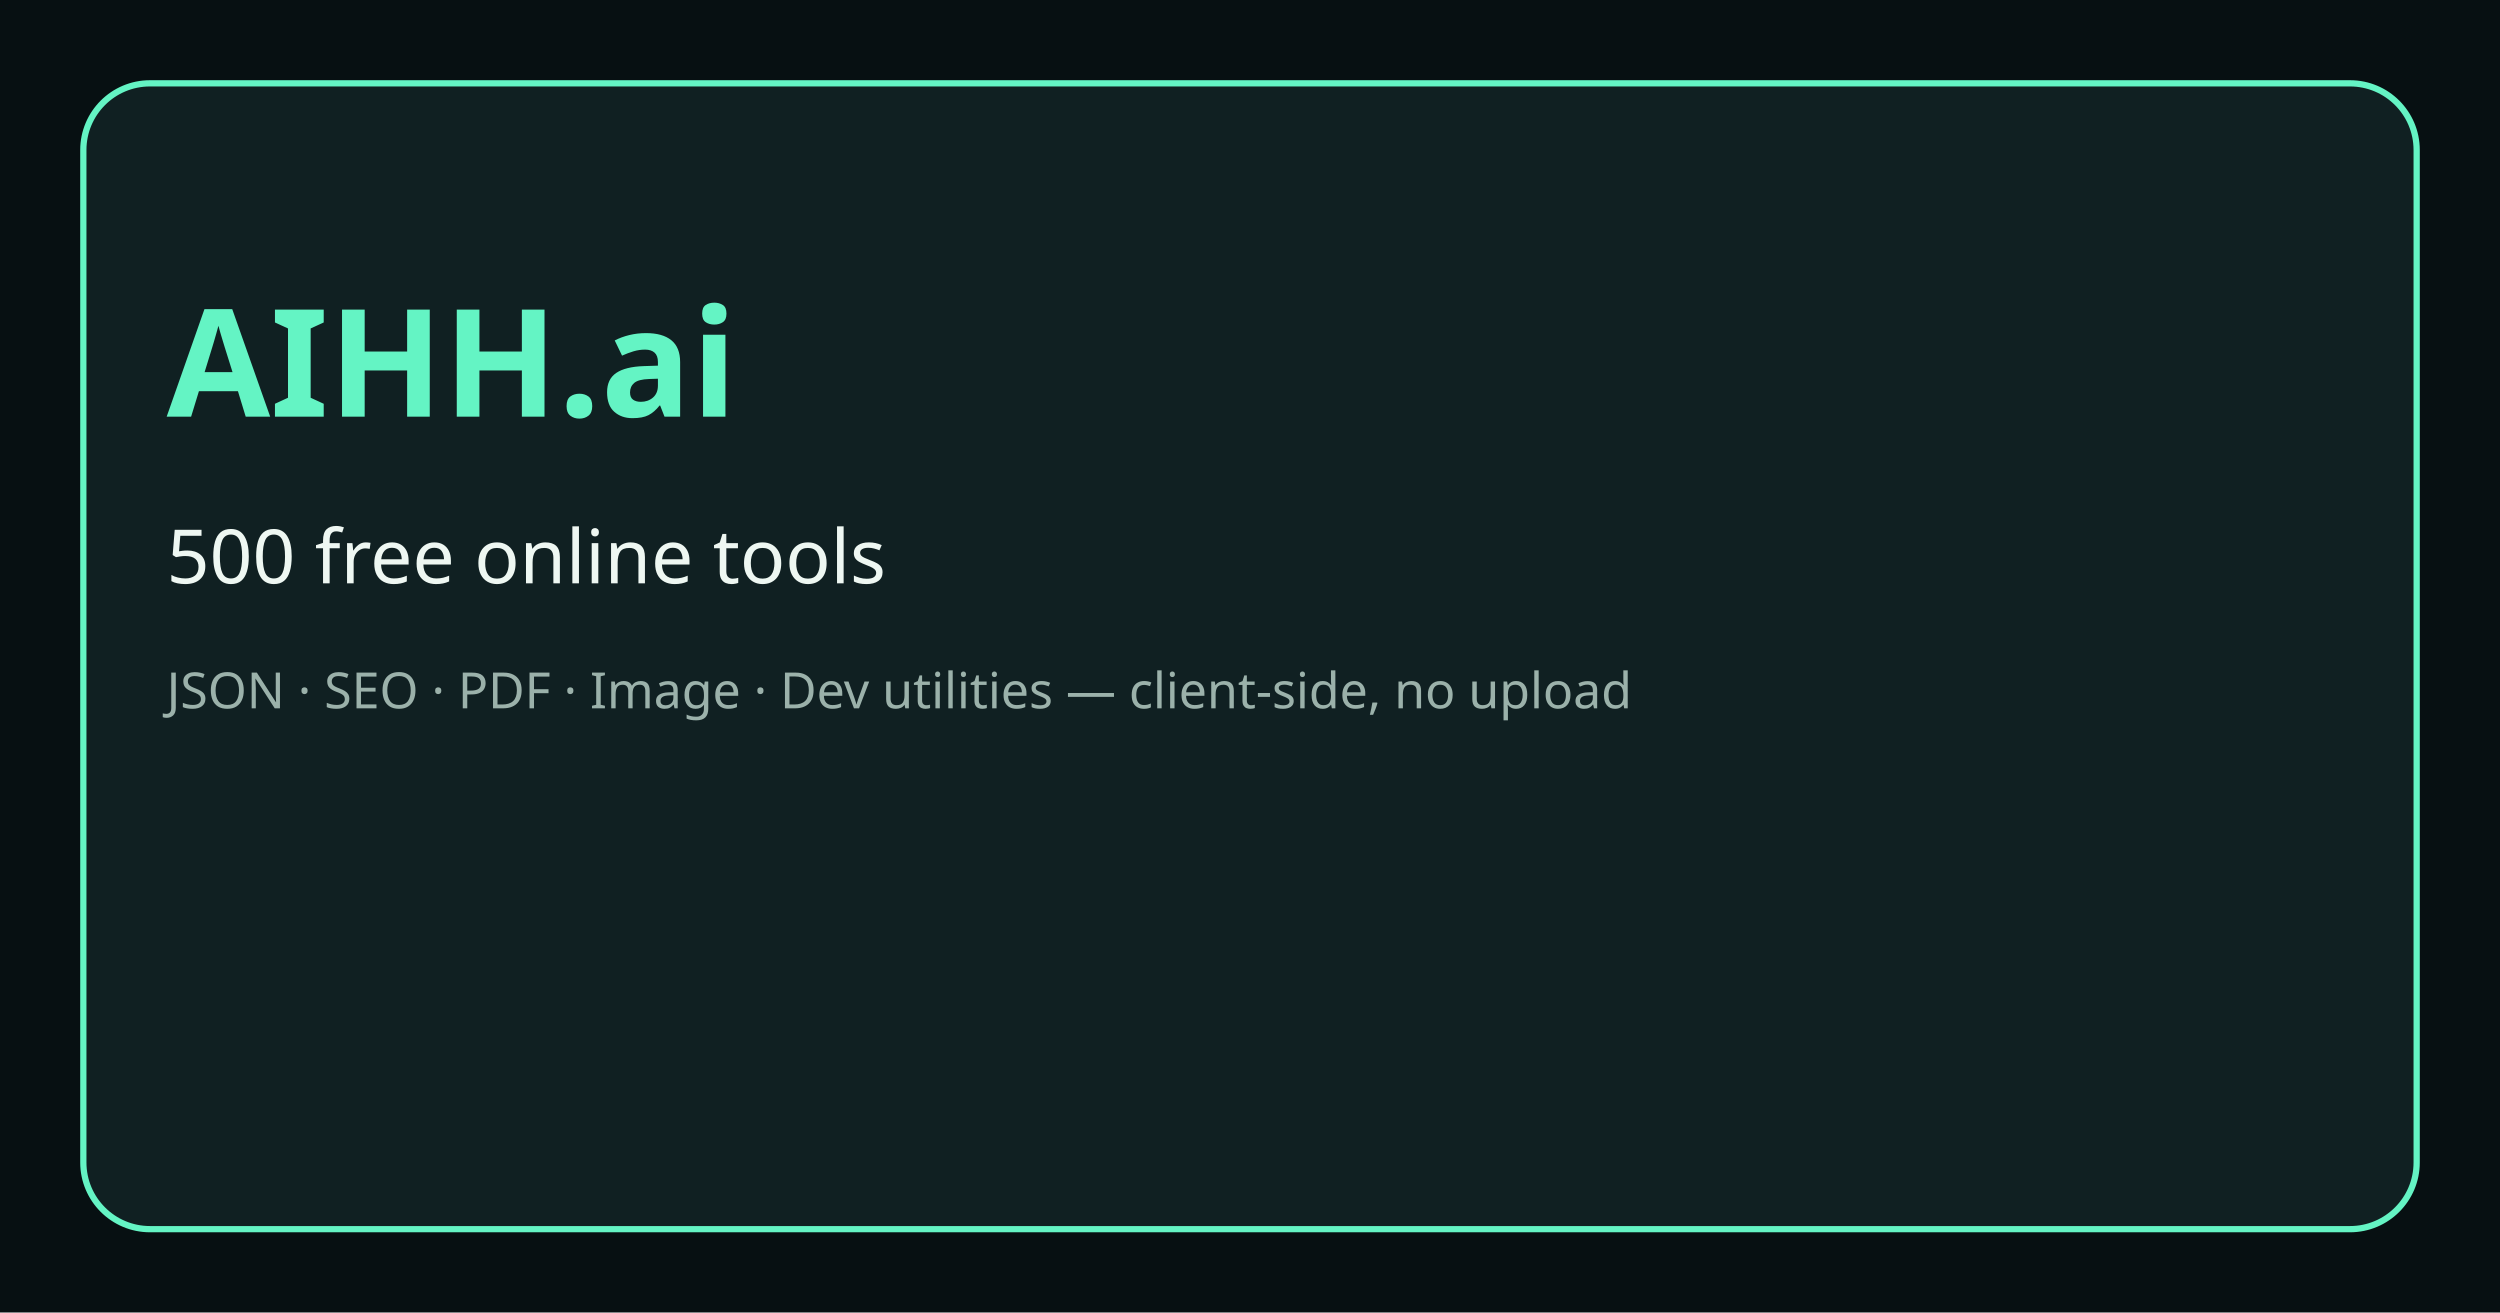
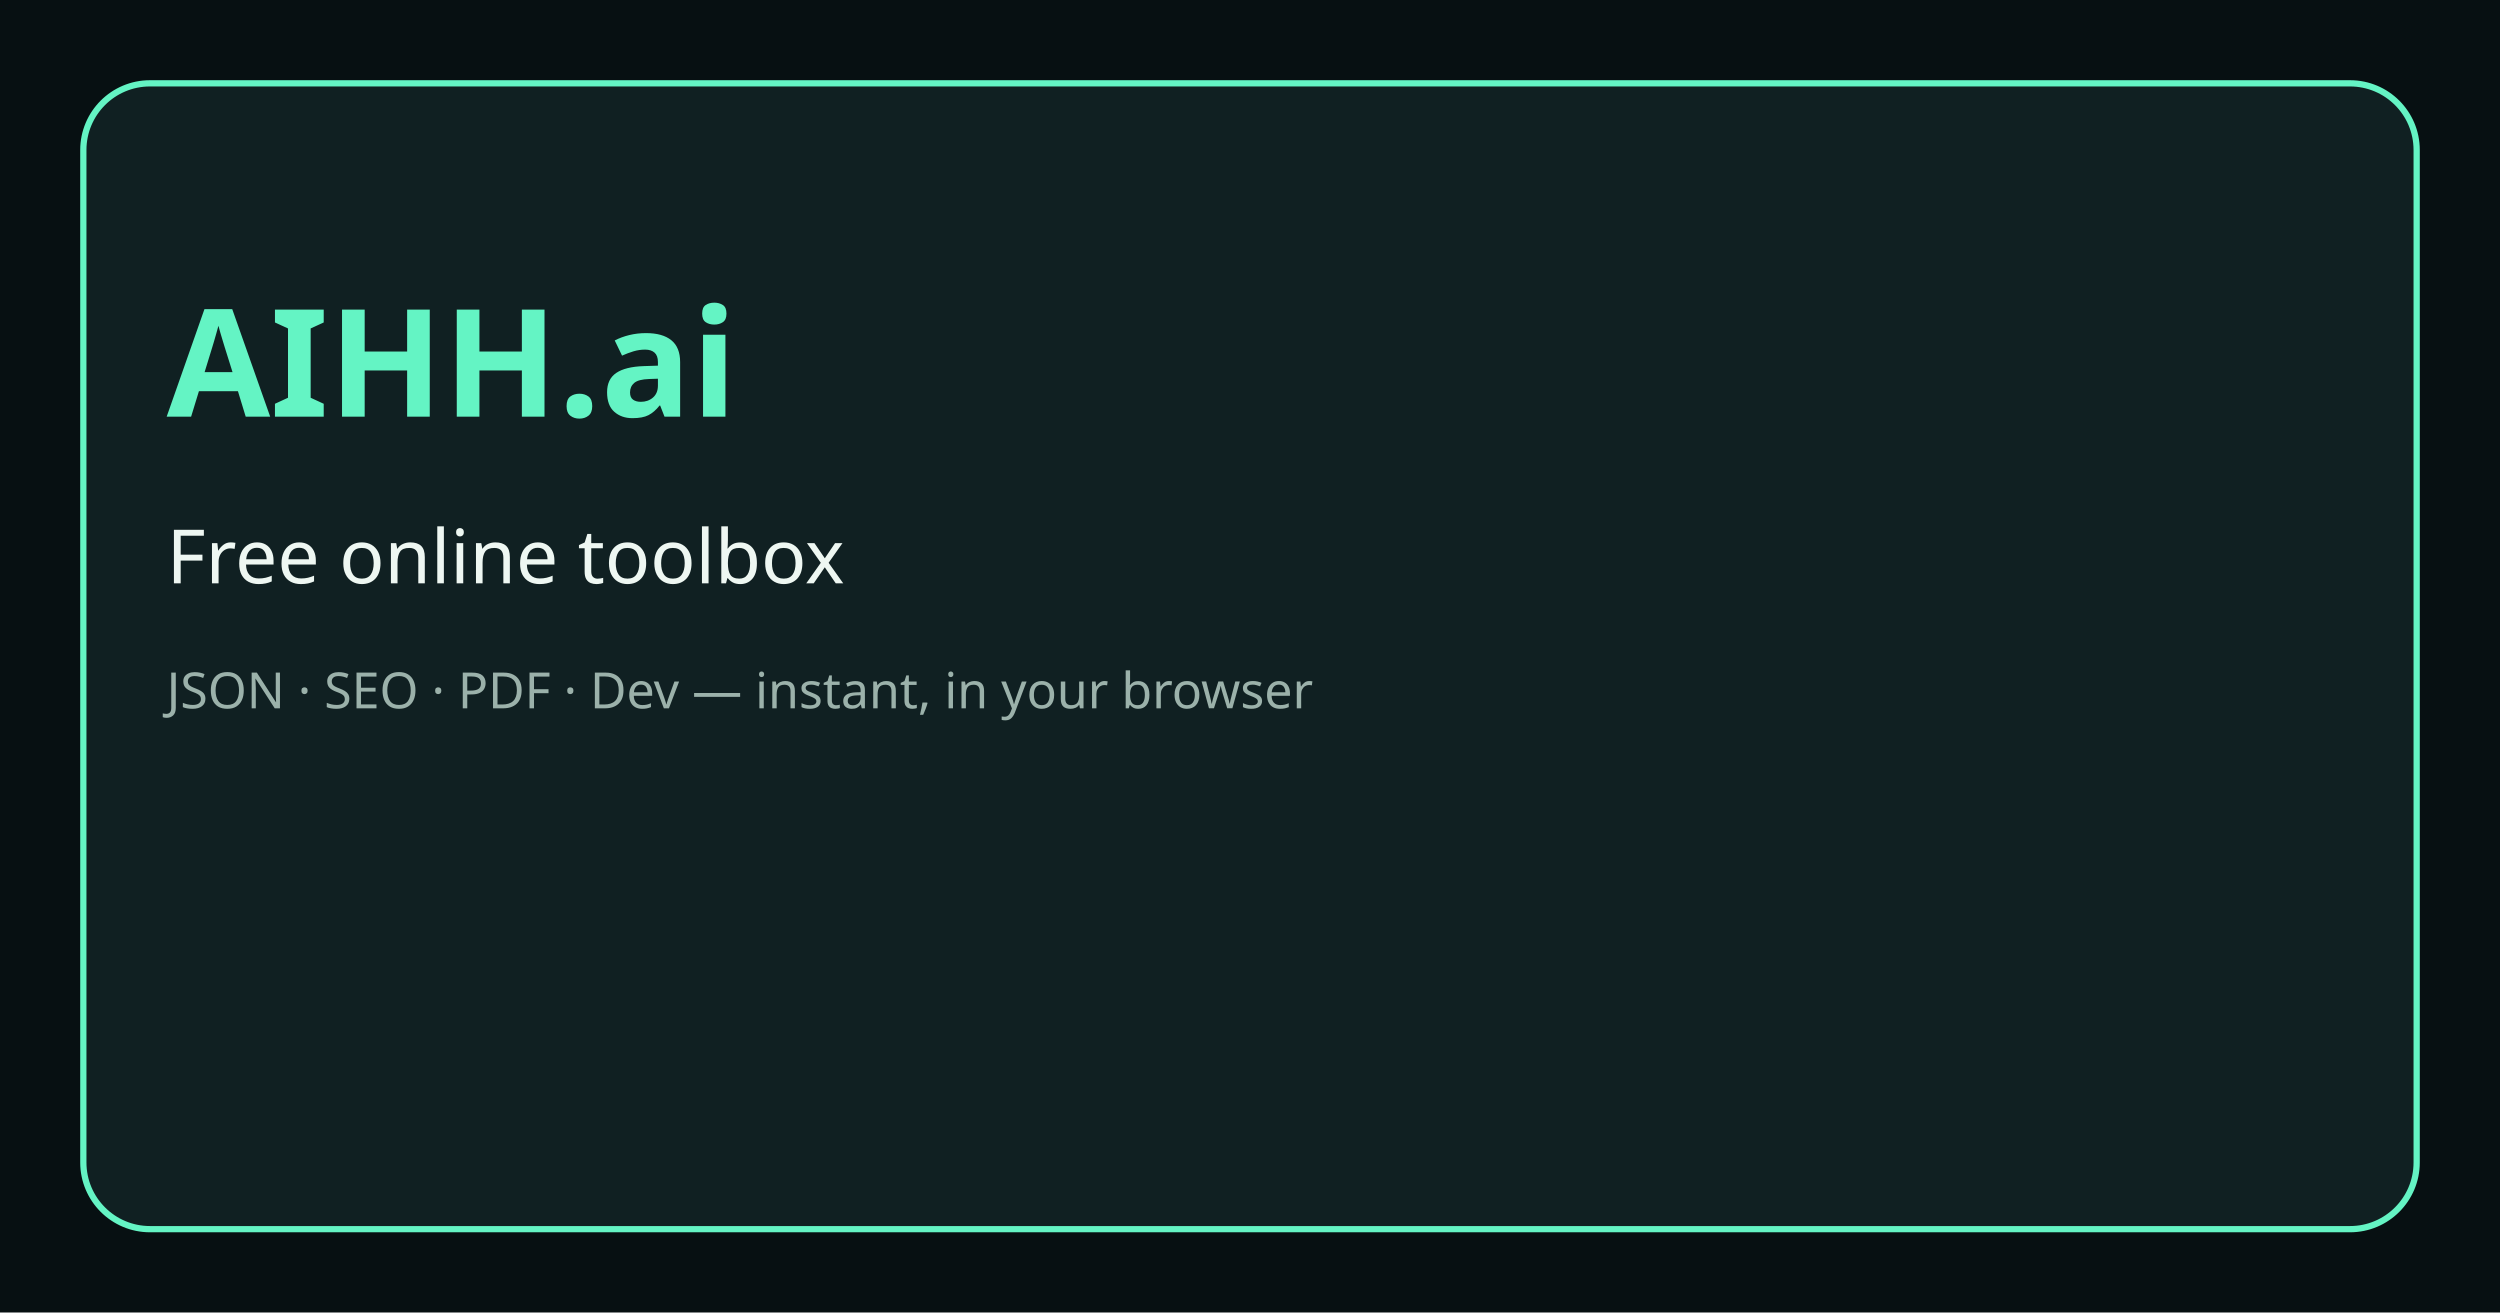
<svg xmlns="http://www.w3.org/2000/svg" width="1200" height="630" viewBox="0 0 1200 630" role="img">
  <rect width="1200" height="630" fill="#071012" />
  <rect x="40" y="40" width="1120" height="550" rx="32" fill="#102022" stroke="#64f4c4" stroke-width="3" />
  <text x="80" y="200" font-family="system-ui,sans-serif" font-size="72" font-weight="900" fill="#64f4c4">AIHH.ai</text>
-   <text x="80" y="280" font-family="system-ui,sans-serif" font-size="36" fill="#eef7f2">500 free online tools</text>
-   <text x="80" y="340" font-family="system-ui,sans-serif" font-size="24" fill="#9bb1aa">JSON · SEO · PDF · Image · Dev utilities — client-side, no upload</text>
+   <text x="80" y="280" font-family="system-ui,sans-serif" font-size="36" fill="#eef7f2">Free online toolbox</text>
+   <text x="80" y="340" font-family="system-ui,sans-serif" font-size="24" fill="#9bb1aa">JSON · SEO · PDF · Dev — instant, in your browser</text>
</svg>
